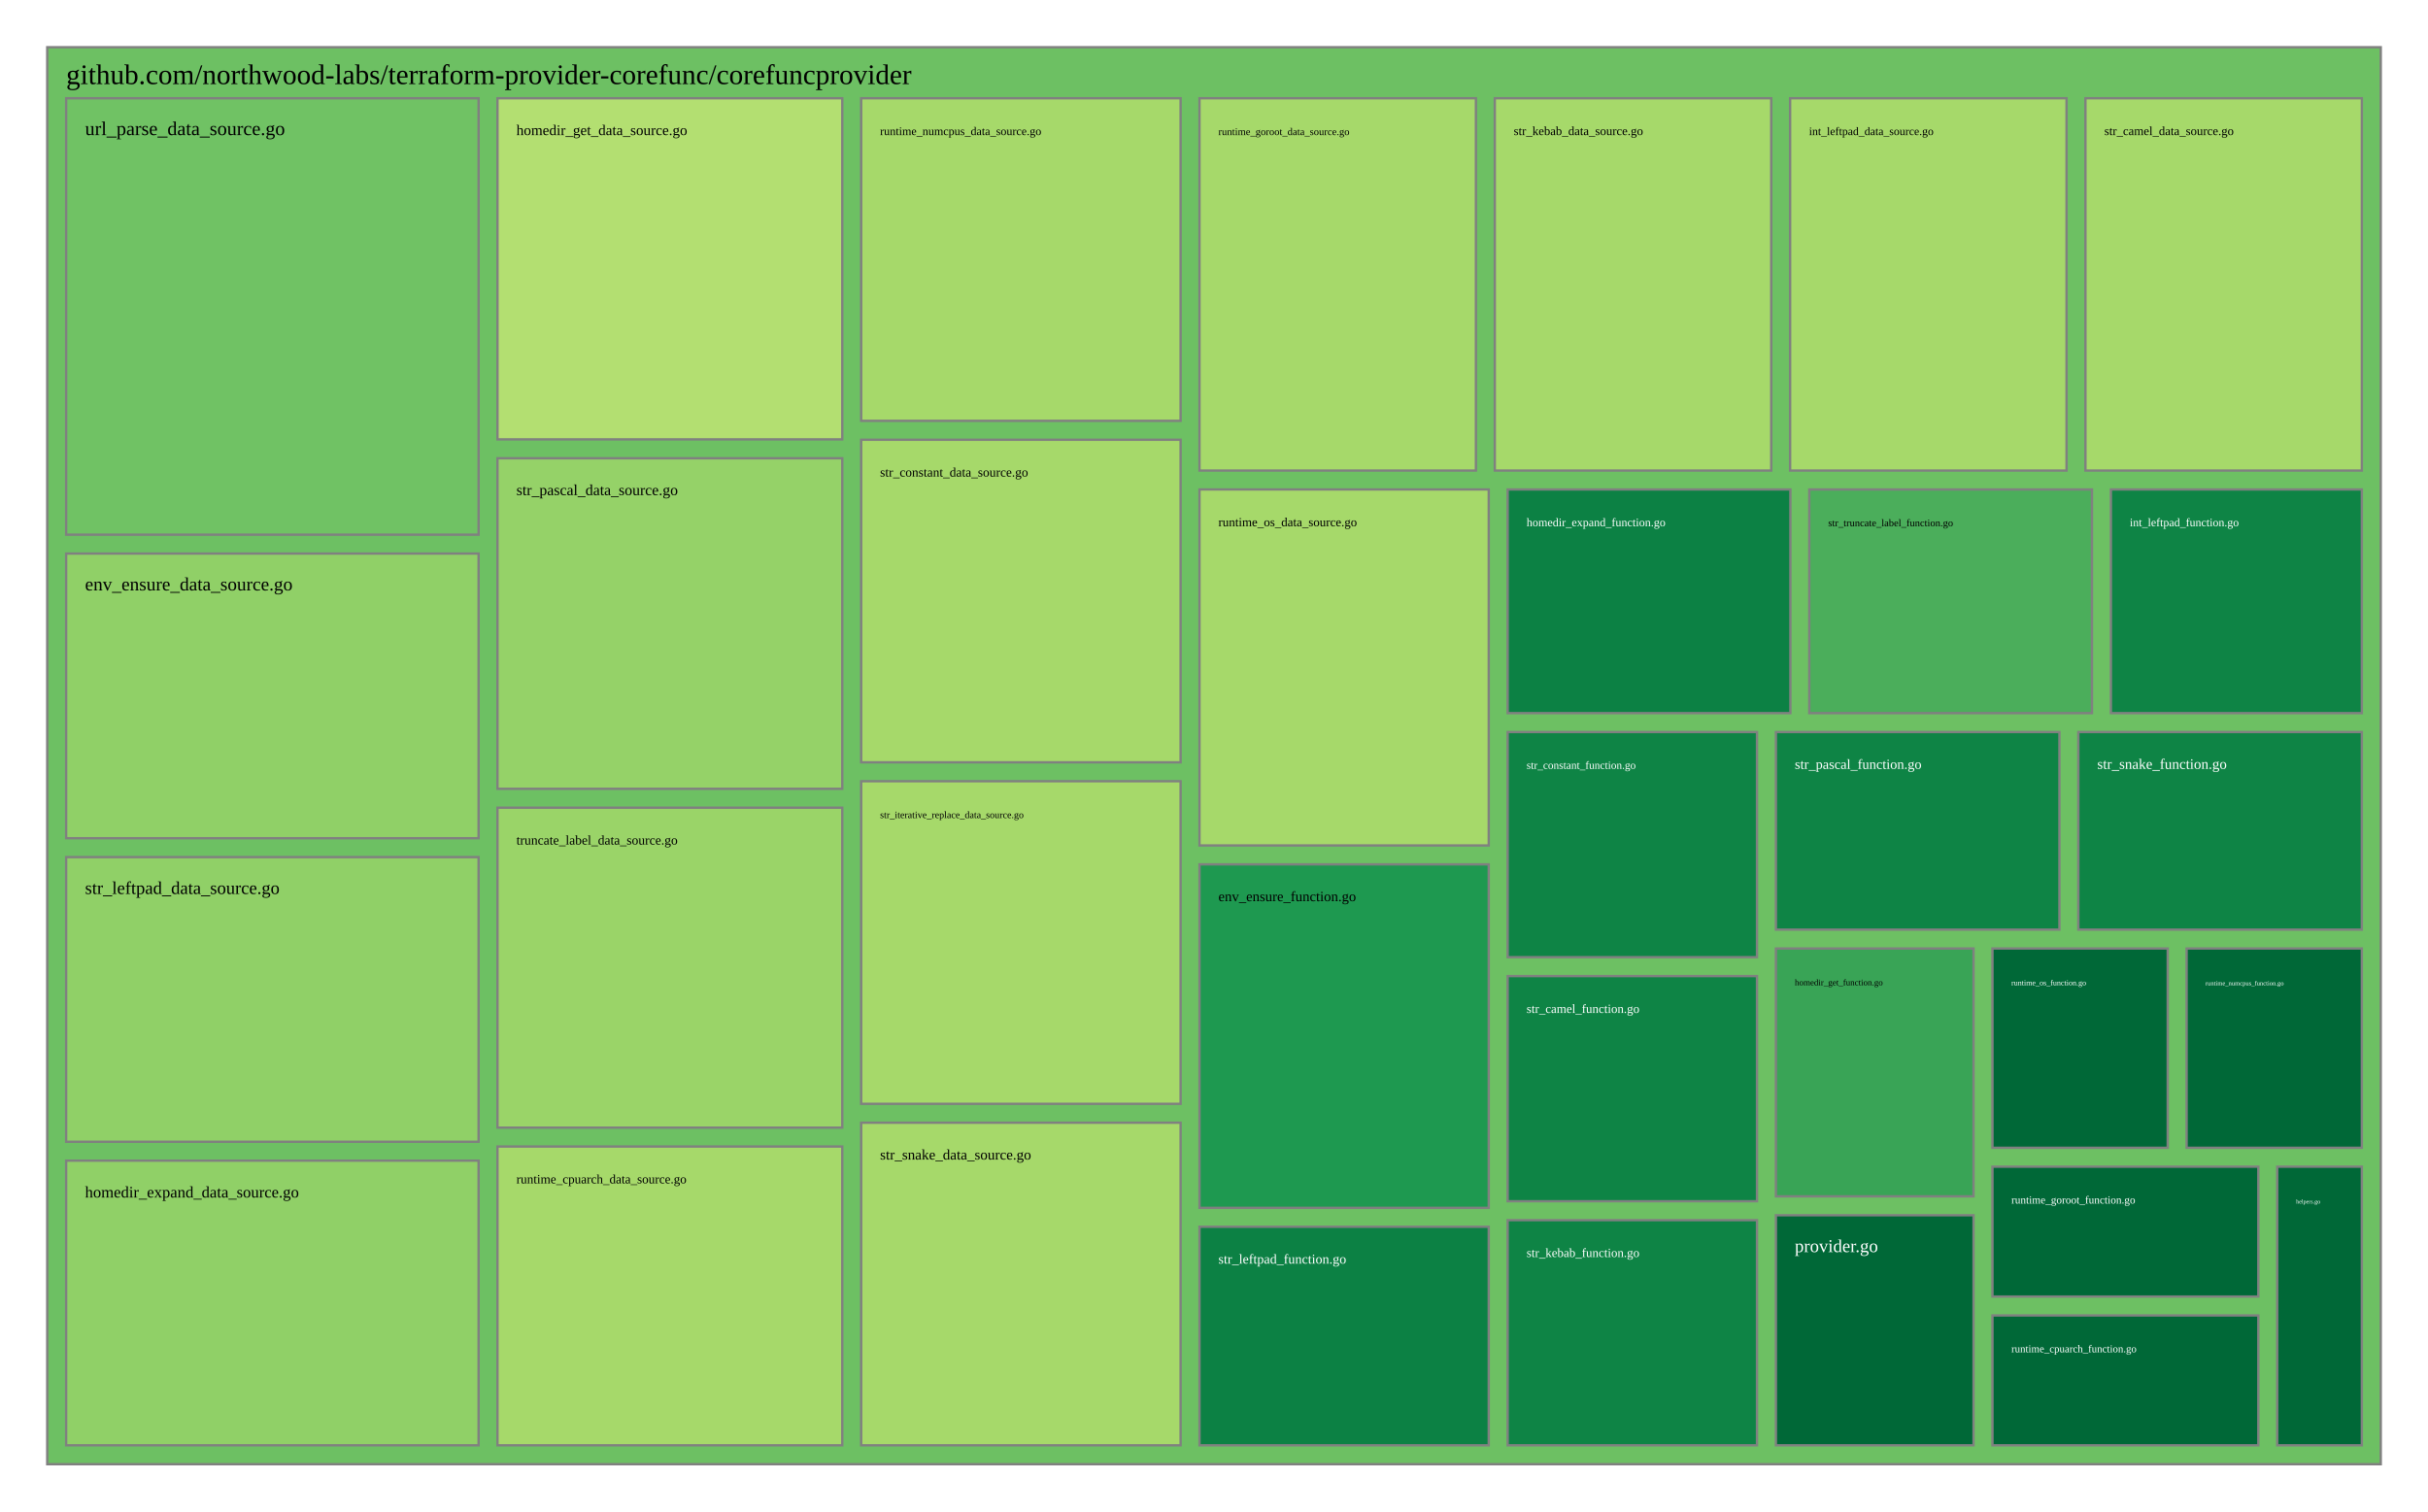
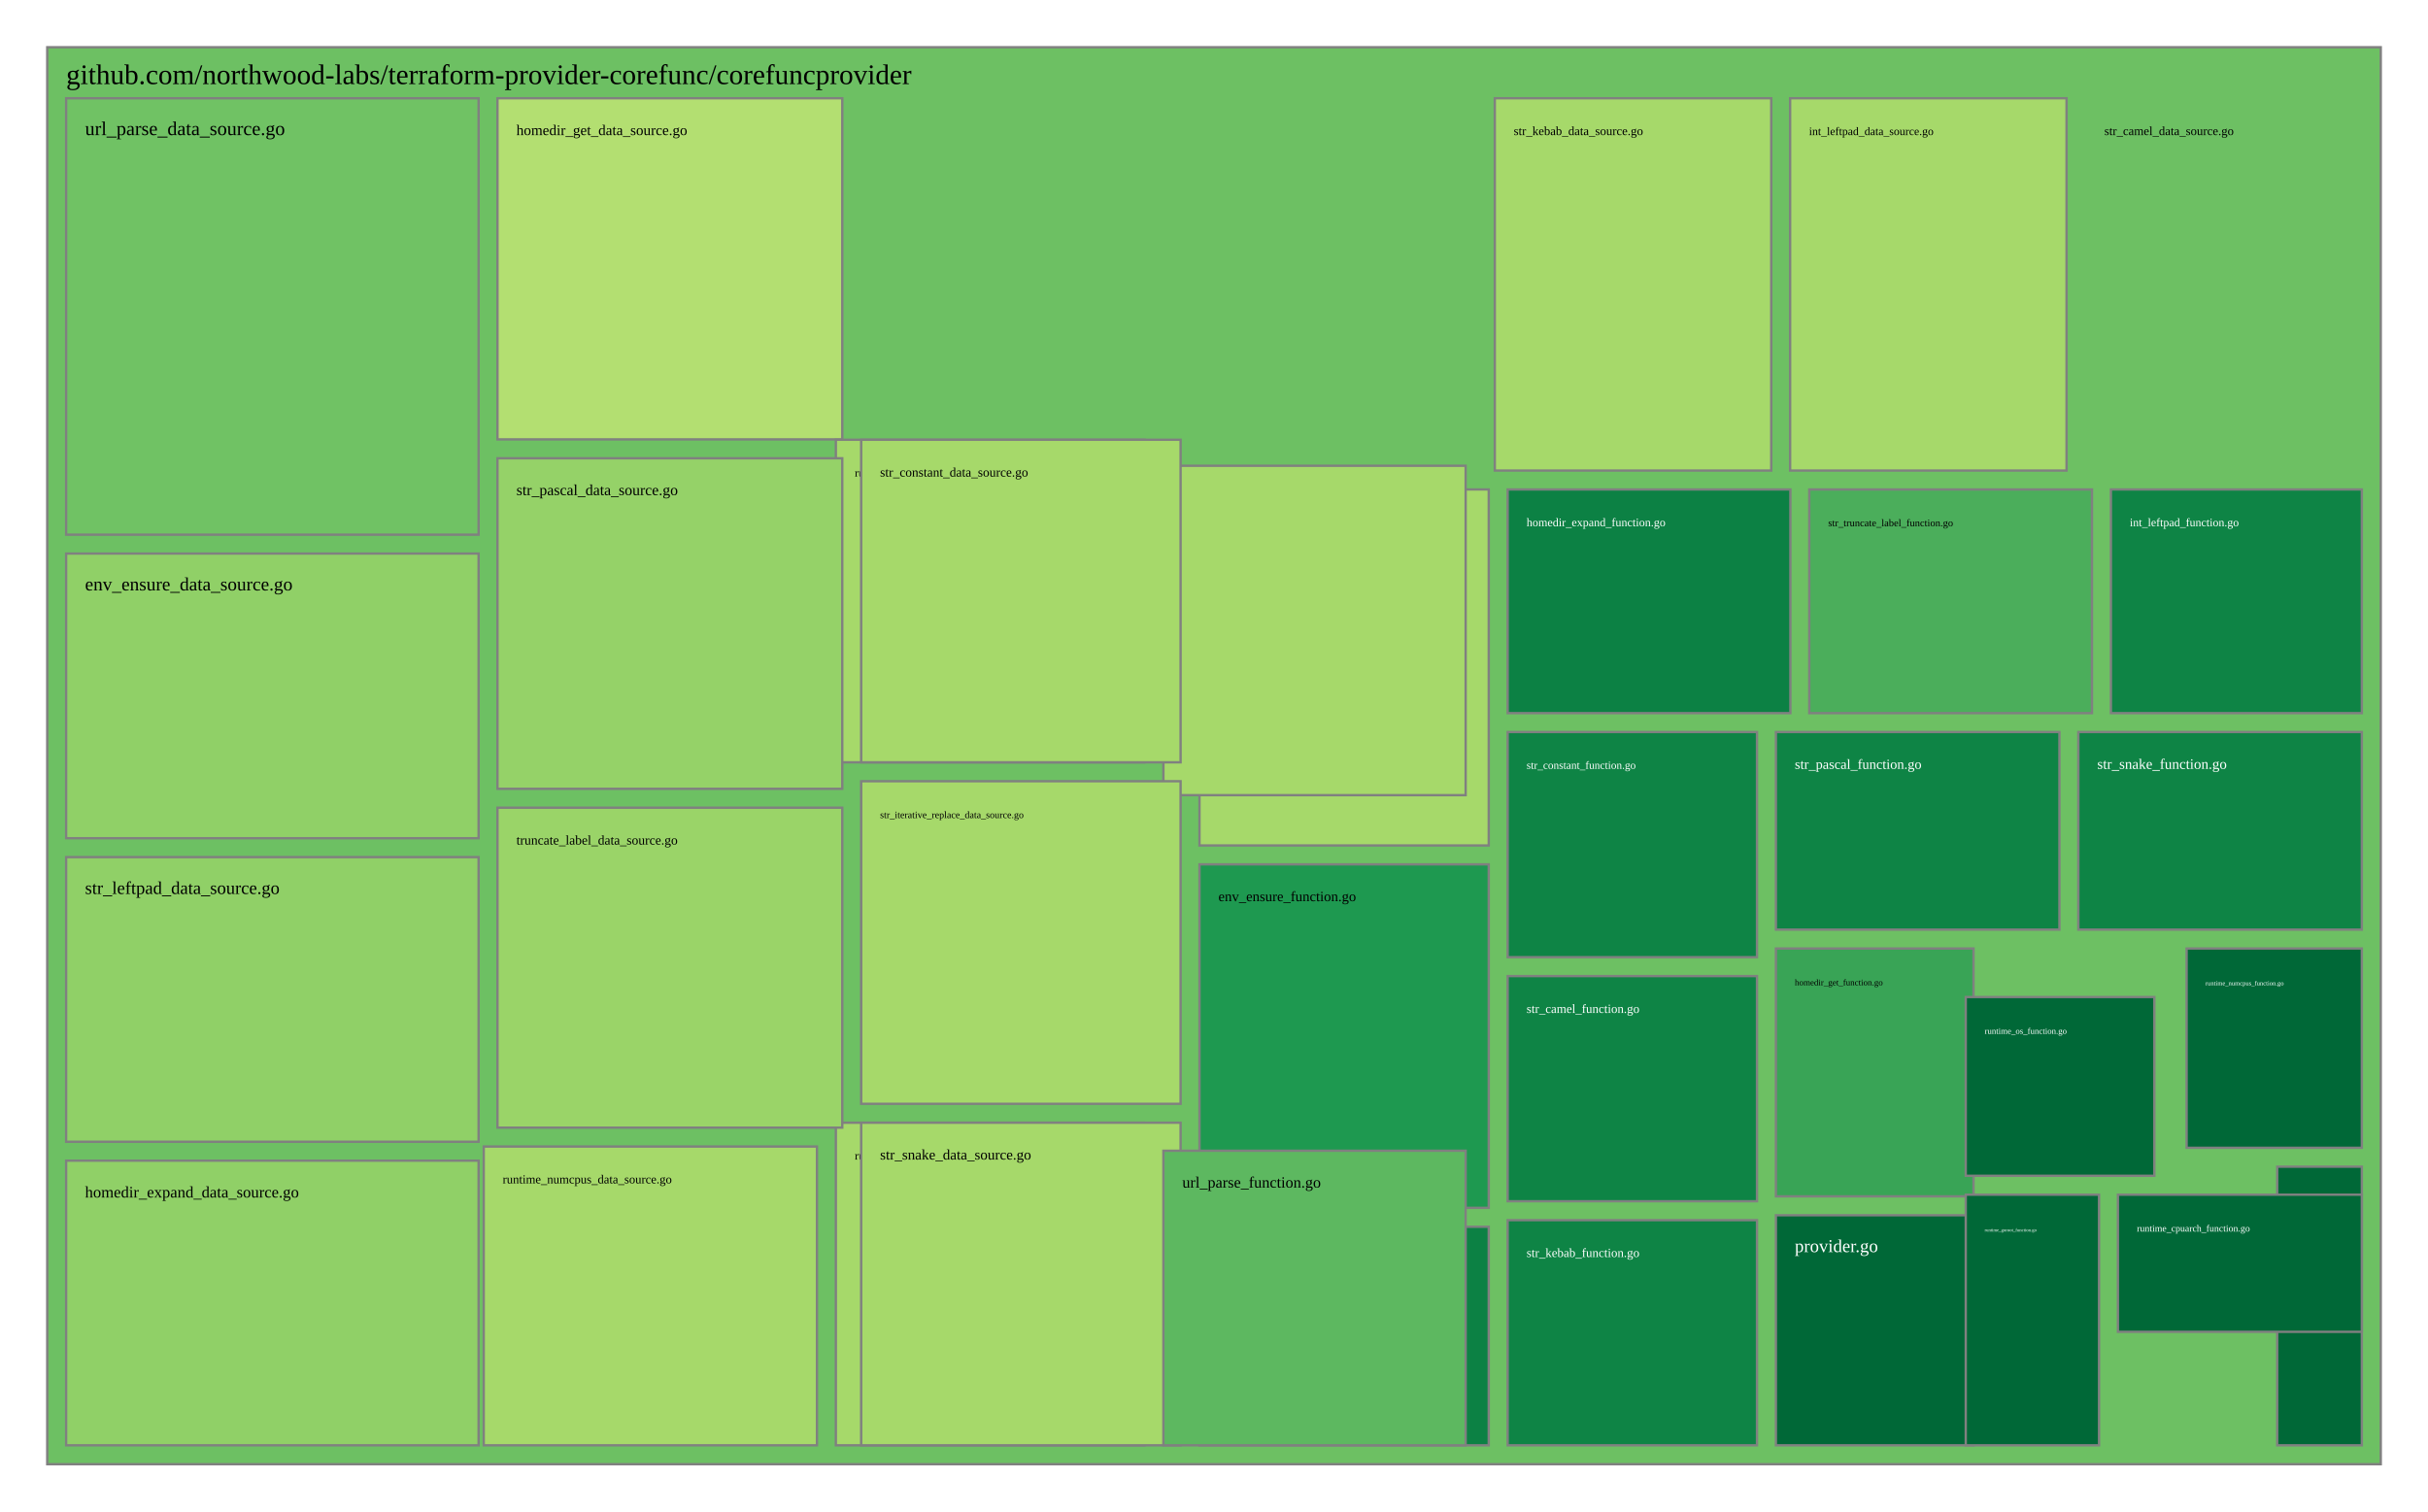
<svg xmlns="http://www.w3.org/2000/svg" viewBox="0 0 1028 640" style="background: white none repeat scroll 0% 0%;">
  <g>
    <rect x="20" y="20" width="988" height="600" style="fill: rgba(109, 192, 99, 65535);opacity:1;fill-opacity:1;stroke:rgba(128,128,128,65535);stroke-width:1px;stroke-opacity:1;" />
    <text data-notex="1" text-anchor="start" transform="translate(28,35.6) scale(1)" style="font-family: Open Sans, verdana, arial, sans-serif !important; font-size: 12px; fill: rgb(0, 0, 0, 65535); fill-opacity: 1; white-space: pre;" data-math="N">github.com/northwood-labs/terraform-provider-corefunc/corefuncprovider</text>
  </g>
  <g>
    <rect x="28" y="234.4" width="174.631" height="120.533" style="fill: rgba(144, 208, 103, 65535);opacity:1;fill-opacity:1;stroke:rgba(128,128,128,65535);stroke-width:1px;stroke-opacity:1;" />
    <text data-notex="1" text-anchor="start" transform="translate(36,250) scale(0.660962)" style="font-family: Open Sans, verdana, arial, sans-serif !important; font-size: 12px; fill: rgb(0, 0, 0, 65535); fill-opacity: 1; white-space: pre;" data-math="N">env_ensure_data_source.go</text>
  </g>
  <g>
    <rect x="507.854" y="366.001" width="122.473" height="145.458" style="fill: rgba(30, 153, 80, 65535);opacity:1;fill-opacity:1;stroke:rgba(128,128,128,65535);stroke-width:1px;stroke-opacity:1;" />
    <text data-notex="1" text-anchor="start" transform="translate(515.8538,381.601) scale(0.504133)" style="font-family: Open Sans, verdana, arial, sans-serif !important; font-size: 12px; fill: rgb(0, 0, 0, 65535); fill-opacity: 1; white-space: pre;" data-math="N">env_ensure_function.go</text>
  </g>
  <g>
    <rect x="964.158" y="494.019" width="35.842" height="117.981" style="fill: rgba(0, 104, 55, 65535);opacity:1;fill-opacity:1;stroke:rgba(128,128,128,65535);stroke-width:1px;stroke-opacity:1;" />
    <text data-notex="1" text-anchor="start" transform="translate(972.1575,509.6186) scale(0.206692)" style="font-family: Open Sans, verdana, arial, sans-serif !important; font-size: 12px; fill: rgb(255, 255, 255, 65535); fill-opacity: 1; white-space: pre;" data-math="N">helpers.go</text>
  </g>
  <g>
    <rect x="28" y="491.467" width="174.631" height="120.533" style="fill: rgba(144, 208, 103, 65535);opacity:1;fill-opacity:1;stroke:rgba(128,128,128,65535);stroke-width:1px;stroke-opacity:1;" />
    <text data-notex="1" text-anchor="start" transform="translate(36,507.0667) scale(0.569795)" style="font-family: Open Sans, verdana, arial, sans-serif !important; font-size: 12px; fill: rgb(0, 0, 0, 65535); fill-opacity: 1; white-space: pre;" data-math="N">homedir_expand_data_source.go</text>
  </g>
  <g>
    <rect x="638.327" y="207.252" width="119.705" height="94.72" style="fill: rgba(12, 129, 68, 65535);opacity:1;fill-opacity:1;stroke:rgba(128,128,128,65535);stroke-width:1px;stroke-opacity:1;" />
    <text data-notex="1" text-anchor="start" transform="translate(646.3267,222.8516) scale(0.415486)" style="font-family: Open Sans, verdana, arial, sans-serif !important; font-size: 12px; fill: rgb(255, 255, 255, 65535); fill-opacity: 1; white-space: pre;" data-math="N">homedir_expand_function.go</text>
  </g>
  <g>
    <rect x="210.631" y="41.6" width="145.983" height="144.447" style="fill: rgba(179, 223, 113, 65535);opacity:1;fill-opacity:1;stroke:rgba(128,128,128,65535);stroke-width:1px;stroke-opacity:1;" />
    <text data-notex="1" text-anchor="start" transform="translate(218.6309,57.2) scale(0.520765)" style="font-family: Open Sans, verdana, arial, sans-serif !important; font-size: 12px; fill: rgb(0, 0, 0, 65535); fill-opacity: 1; white-space: pre;" data-math="N">homedir_get_data_source.go</text>
  </g>
  <g>
    <rect x="751.901" y="401.632" width="83.69" height="104.949" style="fill: rgba(57, 164, 86, 65535);opacity:1;fill-opacity:1;stroke:rgba(128,128,128,65535);stroke-width:1px;stroke-opacity:1;" />
    <text data-notex="1" text-anchor="start" transform="translate(759.9011,417.2323) scale(0.306566)" style="font-family: Open Sans, verdana, arial, sans-serif !important; font-size: 12px; fill: rgb(0, 0, 0, 65535); fill-opacity: 1; white-space: pre;" data-math="N">homedir_get_function.go</text>
  </g>
  <g>
    <rect x="757.927" y="41.6" width="117.037" height="157.652" style="fill: rgba(166, 217, 106, 65535);opacity:1;fill-opacity:1;stroke:rgba(128,128,128,65535);stroke-width:1px;stroke-opacity:1;" />
    <text data-notex="1" text-anchor="start" transform="translate(765.9269,57.2) scale(0.404794)" style="font-family: Open Sans, verdana, arial, sans-serif !important; font-size: 12px; fill: rgb(0, 0, 0, 65535); fill-opacity: 1; white-space: pre;" data-math="N">int_leftpad_data_source.go</text>
  </g>
  <g>
    <rect x="893.737" y="207.252" width="106.263" height="94.72" style="fill: rgba(14, 132, 69, 65535);opacity:1;fill-opacity:1;stroke:rgba(128,128,128,65535);stroke-width:1px;stroke-opacity:1;" />
    <text data-notex="1" text-anchor="start" transform="translate(901.7374,222.8516) scale(0.408798)" style="font-family: Open Sans, verdana, arial, sans-serif !important; font-size: 12px; fill: rgb(255, 255, 255, 65535); fill-opacity: 1; white-space: pre;" data-math="N">int_leftpad_function.go</text>
  </g>
  <g>
    <rect x="751.901" y="514.581" width="83.69" height="97.419" style="fill: rgba(0, 104, 55, 65535);opacity:1;fill-opacity:1;stroke:rgba(128,128,128,65535);stroke-width:1px;stroke-opacity:1;" />
    <text data-notex="1" text-anchor="start" transform="translate(759.9011,530.1811) scale(0.641001)" style="font-family: Open Sans, verdana, arial, sans-serif !important; font-size: 12px; fill: rgb(255, 255, 255, 65535); fill-opacity: 1; white-space: pre;" data-math="N">provider.go</text>
  </g>
  <g>
-     <rect x="210.631" y="485.488" width="145.983" height="126.512" style="fill: rgba(166, 217, 106, 65535);opacity:1;fill-opacity:1;stroke:rgba(128,128,128,65535);stroke-width:1px;stroke-opacity:1;" />
-     <text data-notex="1" text-anchor="start" transform="translate(218.6309,501.0884) scale(0.45133)" style="font-family: Open Sans, verdana, arial, sans-serif !important; font-size: 12px; fill: rgb(0, 0, 0, 65535); fill-opacity: 1; white-space: pre;" data-math="N">runtime_cpuarch_data_source.go</text>
+     <rect x="353.896" y="186.2" width="130.679" height="136.6" style="fill: rgba(166, 217, 106, 65535);opacity:1;fill-opacity:1;stroke:rgba(128,128,128,65535);stroke-width:1px;stroke-opacity:1;" />
+     <text data-notex="1" text-anchor="start" transform="translate(361.8962,201.8) scale(0.398192)" style="font-family: Open Sans, verdana, arial, sans-serif !important; font-size: 12px; fill: rgb(0, 0, 0, 65535); fill-opacity: 1; white-space: pre;" data-math="N">runtime_cpuarch_data_source.go</text>
  </g>
  <g>
-     <rect x="843.591" y="557.009" width="112.567" height="54.991" style="fill: rgba(0, 104, 55, 65535);opacity:1;fill-opacity:1;stroke:rgba(128,128,128,65535);stroke-width:1px;stroke-opacity:1;" />
-     <text data-notex="1" text-anchor="start" transform="translate(851.5908,572.6093) scale(0.372557)" style="font-family: Open Sans, verdana, arial, sans-serif !important; font-size: 12px; fill: rgb(255, 255, 255, 65535); fill-opacity: 1; white-space: pre;" data-math="N">runtime_cpuarch_function.go</text>
+     <rect x="896.716" y="505.875" width="103.284" height="58.072" style="fill: rgba(0, 104, 55, 65535);opacity:1;fill-opacity:1;stroke:rgba(128,128,128,65535);stroke-width:1px;stroke-opacity:1;" />
+     <text data-notex="1" text-anchor="start" transform="translate(904.7161,521.4752) scale(0.336743)" style="font-family: Open Sans, verdana, arial, sans-serif !important; font-size: 12px; fill: rgb(255, 255, 255, 65535); fill-opacity: 1; white-space: pre;" data-math="N">runtime_cpuarch_function.go</text>
  </g>
  <g>
-     <rect x="507.854" y="41.6" width="117.037" height="157.652" style="fill: rgba(166, 217, 106, 65535);opacity:1;fill-opacity:1;stroke:rgba(128,128,128,65535);stroke-width:1px;stroke-opacity:1;" />
-     <text data-notex="1" text-anchor="start" transform="translate(515.8538,57.2) scale(0.362919)" style="font-family: Open Sans, verdana, arial, sans-serif !important; font-size: 12px; fill: rgb(0, 0, 0, 65535); fill-opacity: 1; white-space: pre;" data-math="N">runtime_goroot_data_source.go</text>
+     <rect x="353.896" y="475.4" width="130.679" height="136.6" style="fill: rgba(166, 217, 106, 65535);opacity:1;fill-opacity:1;stroke:rgba(128,128,128,65535);stroke-width:1px;stroke-opacity:1;" />
+     <text data-notex="1" text-anchor="start" transform="translate(361.8962,491) scale(0.411923)" style="font-family: Open Sans, verdana, arial, sans-serif !important; font-size: 12px; fill: rgb(0, 0, 0, 65535); fill-opacity: 1; white-space: pre;" data-math="N">runtime_goroot_data_source.go</text>
  </g>
  <g>
-     <rect x="843.591" y="494.019" width="112.567" height="54.991" style="fill: rgba(0, 104, 55, 65535);opacity:1;fill-opacity:1;stroke:rgba(128,128,128,65535);stroke-width:1px;stroke-opacity:1;" />
-     <text data-notex="1" text-anchor="start" transform="translate(851.5908,509.6186) scale(0.386886)" style="font-family: Open Sans, verdana, arial, sans-serif !important; font-size: 12px; fill: rgb(255, 255, 255, 65535); fill-opacity: 1; white-space: pre;" data-math="N">runtime_goroot_function.go</text>
+     <rect x="832.289" y="505.875" width="56.428" height="106.125" style="fill: rgba(0, 104, 55, 65535);opacity:1;fill-opacity:1;stroke:rgba(128,128,128,65535);stroke-width:1px;stroke-opacity:1;" />
+     <text data-notex="1" text-anchor="start" transform="translate(840.2886,521.4752) scale(0.161969)" style="font-family: Open Sans, verdana, arial, sans-serif !important; font-size: 12px; fill: rgb(255, 255, 255, 65535); fill-opacity: 1; white-space: pre;" data-math="N">runtime_goroot_function.go</text>
  </g>
  <g>
-     <rect x="364.614" y="41.6" width="135.24" height="136.6" style="fill: rgba(166, 217, 106, 65535);opacity:1;fill-opacity:1;stroke:rgba(128,128,128,65535);stroke-width:1px;stroke-opacity:1;" />
-     <text data-notex="1" text-anchor="start" transform="translate(372.6139,57.2) scale(0.414028)" style="font-family: Open Sans, verdana, arial, sans-serif !important; font-size: 12px; fill: rgb(0, 0, 0, 65535); fill-opacity: 1; white-space: pre;" data-math="N">runtime_numcpus_data_source.go</text>
+     <rect x="204.816" y="485.488" width="141.08" height="126.512" style="fill: rgba(166, 217, 106, 65535);opacity:1;fill-opacity:1;stroke:rgba(128,128,128,65535);stroke-width:1px;stroke-opacity:1;" />
+     <text data-notex="1" text-anchor="start" transform="translate(212.816,501.0884) scale(0.434306)" style="font-family: Open Sans, verdana, arial, sans-serif !important; font-size: 12px; fill: rgb(0, 0, 0, 65535); fill-opacity: 1; white-space: pre;" data-math="N">runtime_numcpus_data_source.go</text>
  </g>
  <g>
    <rect x="925.795" y="401.632" width="74.205" height="84.386" style="fill: rgba(0, 104, 55, 65535);opacity:1;fill-opacity:1;stroke:rgba(128,128,128,65535);stroke-width:1px;stroke-opacity:1;" />
    <text data-notex="1" text-anchor="start" transform="translate(933.7954,417.2323) scale(0.224555)" style="font-family: Open Sans, verdana, arial, sans-serif !important; font-size: 12px; fill: rgb(255, 255, 255, 65535); fill-opacity: 1; white-space: pre;" data-math="N">runtime_numcpus_function.go</text>
  </g>
  <g>
    <rect x="507.854" y="207.252" width="122.473" height="150.749" style="fill: rgba(166, 217, 106, 65535);opacity:1;fill-opacity:1;stroke:rgba(128,128,128,65535);stroke-width:1px;stroke-opacity:1;" />
    <text data-notex="1" text-anchor="start" transform="translate(515.8538,222.8516) scale(0.443637)" style="font-family: Open Sans, verdana, arial, sans-serif !important; font-size: 12px; fill: rgb(0, 0, 0, 65535); fill-opacity: 1; white-space: pre;" data-math="N">runtime_os_data_source.go</text>
  </g>
  <g>
-     <rect x="843.591" y="401.632" width="74.205" height="84.386" style="fill: rgba(0, 104, 55, 65535);opacity:1;fill-opacity:1;stroke:rgba(128,128,128,65535);stroke-width:1px;stroke-opacity:1;" />
-     <text data-notex="1" text-anchor="start" transform="translate(851.5908,417.2323) scale(0.27559)" style="font-family: Open Sans, verdana, arial, sans-serif !important; font-size: 12px; fill: rgb(255, 255, 255, 65535); fill-opacity: 1; white-space: pre;" data-math="N">runtime_os_function.go</text>
+     <rect x="832.289" y="422.184" width="79.856" height="75.691" style="fill: rgba(0, 104, 55, 65535);opacity:1;fill-opacity:1;stroke:rgba(128,128,128,65535);stroke-width:1px;stroke-opacity:1;" />
+     <text data-notex="1" text-anchor="start" transform="translate(840.2886,437.7838) scale(0.302347)" style="font-family: Open Sans, verdana, arial, sans-serif !important; font-size: 12px; fill: rgb(255, 255, 255, 65535); fill-opacity: 1; white-space: pre;" data-math="N">runtime_os_function.go</text>
  </g>
  <g>
-     <rect x="882.963" y="41.6" width="117.037" height="157.652" style="fill: rgba(166, 217, 106, 65535);opacity:1;fill-opacity:1;stroke:rgba(128,128,128,65535);stroke-width:1px;stroke-opacity:1;" />
+     <rect x="492.575" y="197.223" width="127.971" height="139.48" style="fill: rgba(166, 217, 106, 65535);opacity:1;fill-opacity:1;stroke:rgba(128,128,128,65535);stroke-width:1px;stroke-opacity:1;" />
    <text data-notex="1" text-anchor="start" transform="translate(890.9635,57.2) scale(0.438527)" style="font-family: Open Sans, verdana, arial, sans-serif !important; font-size: 12px; fill: rgb(0, 0, 0, 65535); fill-opacity: 1; white-space: pre;" data-math="N">str_camel_data_source.go</text>
  </g>
  <g>
    <rect x="638.327" y="413.315" width="105.574" height="95.343" style="fill: rgba(14, 132, 69, 65535);opacity:1;fill-opacity:1;stroke:rgba(128,128,128,65535);stroke-width:1px;stroke-opacity:1;" />
    <text data-notex="1" text-anchor="start" transform="translate(646.3267,428.9145) scale(0.444317)" style="font-family: Open Sans, verdana, arial, sans-serif !important; font-size: 12px; fill: rgb(255, 255, 255, 65535); fill-opacity: 1; white-space: pre;" data-math="N">str_camel_function.go</text>
  </g>
  <g>
    <rect x="364.614" y="186.2" width="135.24" height="136.6" style="fill: rgba(166, 217, 106, 65535);opacity:1;fill-opacity:1;stroke:rgba(128,128,128,65535);stroke-width:1px;stroke-opacity:1;" />
    <text data-notex="1" text-anchor="start" transform="translate(372.6139,201.8) scale(0.460031)" style="font-family: Open Sans, verdana, arial, sans-serif !important; font-size: 12px; fill: rgb(0, 0, 0, 65535); fill-opacity: 1; white-space: pre;" data-math="N">str_constant_data_source.go</text>
  </g>
  <g>
    <rect x="638.327" y="309.972" width="105.574" height="95.343" style="fill: rgba(14, 132, 69, 65535);opacity:1;fill-opacity:1;stroke:rgba(128,128,128,65535);stroke-width:1px;stroke-opacity:1;" />
    <text data-notex="1" text-anchor="start" transform="translate(646.3267,325.5718) scale(0.388777)" style="font-family: Open Sans, verdana, arial, sans-serif !important; font-size: 12px; fill: rgb(255, 255, 255, 65535); fill-opacity: 1; white-space: pre;" data-math="N">str_constant_function.go</text>
  </g>
  <g>
    <rect x="364.614" y="330.8" width="135.24" height="136.6" style="fill: rgba(166, 217, 106, 65535);opacity:1;fill-opacity:1;stroke:rgba(128,128,128,65535);stroke-width:1px;stroke-opacity:1;" />
    <text data-notex="1" text-anchor="start" transform="translate(372.6139,346.4) scale(0.345023)" style="font-family: Open Sans, verdana, arial, sans-serif !important; font-size: 12px; fill: rgb(0, 0, 0, 65535); fill-opacity: 1; white-space: pre;" data-math="N">str_iterative_replace_data_source.go</text>
  </g>
  <g>
    <rect x="632.89" y="41.6" width="117.037" height="157.652" style="fill: rgba(166, 217, 106, 65535);opacity:1;fill-opacity:1;stroke:rgba(128,128,128,65535);stroke-width:1px;stroke-opacity:1;" />
    <text data-notex="1" text-anchor="start" transform="translate(640.8904,57.2) scale(0.438527)" style="font-family: Open Sans, verdana, arial, sans-serif !important; font-size: 12px; fill: rgb(0, 0, 0, 65535); fill-opacity: 1; white-space: pre;" data-math="N">str_kebab_data_source.go</text>
  </g>
  <g>
    <rect x="638.327" y="516.657" width="105.574" height="95.343" style="fill: rgba(14, 132, 69, 65535);opacity:1;fill-opacity:1;stroke:rgba(128,128,128,65535);stroke-width:1px;stroke-opacity:1;" />
    <text data-notex="1" text-anchor="start" transform="translate(646.3267,532.2573) scale(0.444317)" style="font-family: Open Sans, verdana, arial, sans-serif !important; font-size: 12px; fill: rgb(255, 255, 255, 65535); fill-opacity: 1; white-space: pre;" data-math="N">str_kebab_function.go</text>
  </g>
  <g>
    <rect x="28" y="362.933" width="174.631" height="120.533" style="fill: rgba(144, 208, 103, 65535);opacity:1;fill-opacity:1;stroke:rgba(128,128,128,65535);stroke-width:1px;stroke-opacity:1;" />
    <text data-notex="1" text-anchor="start" transform="translate(36,378.5333) scale(0.635541)" style="font-family: Open Sans, verdana, arial, sans-serif !important; font-size: 12px; fill: rgb(0, 0, 0, 65535); fill-opacity: 1; white-space: pre;" data-math="N">str_leftpad_data_source.go</text>
  </g>
  <g>
    <rect x="507.854" y="519.459" width="122.473" height="92.541" style="fill: rgba(12, 129, 68, 65535);opacity:1;fill-opacity:1;stroke:rgba(128,128,128,65535);stroke-width:1px;stroke-opacity:1;" />
    <text data-notex="1" text-anchor="start" transform="translate(515.8538,535.0587) scale(0.482214)" style="font-family: Open Sans, verdana, arial, sans-serif !important; font-size: 12px; fill: rgb(255, 255, 255, 65535); fill-opacity: 1; white-space: pre;" data-math="N">str_leftpad_function.go</text>
  </g>
  <g>
    <rect x="210.631" y="194.047" width="145.983" height="139.963" style="fill: rgba(149, 210, 104, 65535);opacity:1;fill-opacity:1;stroke:rgba(128,128,128,65535);stroke-width:1px;stroke-opacity:1;" />
    <text data-notex="1" text-anchor="start" transform="translate(218.6309,209.6465) scale(0.541596)" style="font-family: Open Sans, verdana, arial, sans-serif !important; font-size: 12px; fill: rgb(0, 0, 0, 65535); fill-opacity: 1; white-space: pre;" data-math="N">str_pascal_data_source.go</text>
  </g>
  <g>
    <rect x="751.901" y="309.972" width="120.049" height="83.661" style="fill: rgba(14, 132, 69, 65535);opacity:1;fill-opacity:1;stroke:rgba(128,128,128,65535);stroke-width:1px;stroke-opacity:1;" />
    <text data-notex="1" text-anchor="start" transform="translate(759.9011,325.5718) scale(0.492658)" style="font-family: Open Sans, verdana, arial, sans-serif !important; font-size: 12px; fill: rgb(255, 255, 255, 65535); fill-opacity: 1; white-space: pre;" data-math="N">str_pascal_function.go</text>
  </g>
  <g>
    <rect x="364.614" y="475.4" width="135.24" height="136.6" style="fill: rgba(166, 217, 106, 65535);opacity:1;fill-opacity:1;stroke:rgba(128,128,128,65535);stroke-width:1px;stroke-opacity:1;" />
    <text data-notex="1" text-anchor="start" transform="translate(372.6139,491) scale(0.517535)" style="font-family: Open Sans, verdana, arial, sans-serif !important; font-size: 12px; fill: rgb(0, 0, 0, 65535); fill-opacity: 1; white-space: pre;" data-math="N">str_snake_data_source.go</text>
  </g>
  <g>
    <rect x="879.951" y="309.972" width="120.049" height="83.661" style="fill: rgba(14, 132, 69, 65535);opacity:1;fill-opacity:1;stroke:rgba(128,128,128,65535);stroke-width:1px;stroke-opacity:1;" />
    <text data-notex="1" text-anchor="start" transform="translate(887.9505,325.5718) scale(0.516118)" style="font-family: Open Sans, verdana, arial, sans-serif !important; font-size: 12px; fill: rgb(255, 255, 255, 65535); fill-opacity: 1; white-space: pre;" data-math="N">str_snake_function.go</text>
  </g>
  <g>
    <rect x="766.032" y="207.252" width="119.705" height="94.72" style="fill: rgba(75, 174, 91, 65535);opacity:1;fill-opacity:1;stroke:rgba(128,128,128,65535);stroke-width:1px;stroke-opacity:1;" />
    <text data-notex="1" text-anchor="start" transform="translate(774.0321,222.8516) scale(0.360088)" style="font-family: Open Sans, verdana, arial, sans-serif !important; font-size: 12px; fill: rgb(0, 0, 0, 65535); fill-opacity: 1; white-space: pre;" data-math="N">str_truncate_label_function.go</text>
  </g>
  <g>
    <rect x="210.631" y="342.009" width="145.983" height="135.479" style="fill: rgba(154, 212, 104, 65535);opacity:1;fill-opacity:1;stroke:rgba(128,128,128,65535);stroke-width:1px;stroke-opacity:1;" />
    <text data-notex="1" text-anchor="start" transform="translate(218.6309,357.6093) scale(0.466893)" style="font-family: Open Sans, verdana, arial, sans-serif !important; font-size: 12px; fill: rgb(0, 0, 0, 65535); fill-opacity: 1; white-space: pre;" data-math="N">truncate_label_data_source.go</text>
  </g>
  <g>
    <rect x="28" y="41.6" width="174.631" height="184.8" style="fill: rgba(112, 194, 100, 65535);opacity:1;fill-opacity:1;stroke:rgba(128,128,128,65535);stroke-width:1px;stroke-opacity:1;" />
    <text data-notex="1" text-anchor="start" transform="translate(36,57.2) scale(0.688502)" style="font-family: Open Sans, verdana, arial, sans-serif !important; font-size: 12px; fill: rgb(0, 0, 0, 65535); fill-opacity: 1; white-space: pre;" data-math="N">url_parse_data_source.go</text>
  </g>
+   <g>
+     <rect x="492.575" y="487.268" width="127.971" height="124.732" style="fill: rgba(93, 184, 96, 65535);opacity:1;fill-opacity:1;stroke:rgba(128,128,128,65535);stroke-width:1px;stroke-opacity:1;" />
+     <text data-notex="1" text-anchor="start" transform="translate(500.5755,502.8678) scale(0.555411)" style="font-family: Open Sans, verdana, arial, sans-serif !important; font-size: 12px; fill: rgb(0, 0, 0, 65535); fill-opacity: 1; white-space: pre;" data-math="N">url_parse_function.go</text>
+   </g>
</svg>
